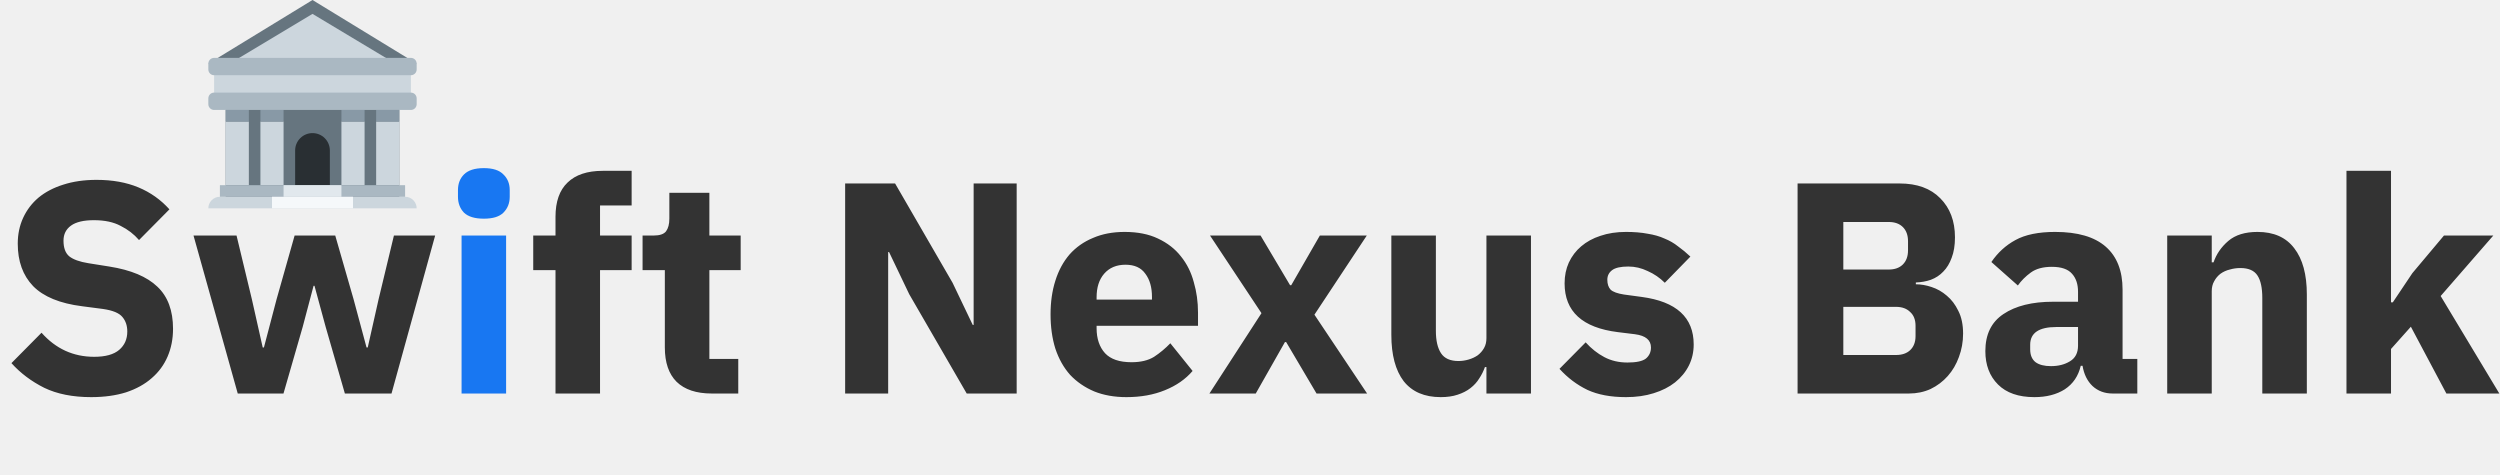
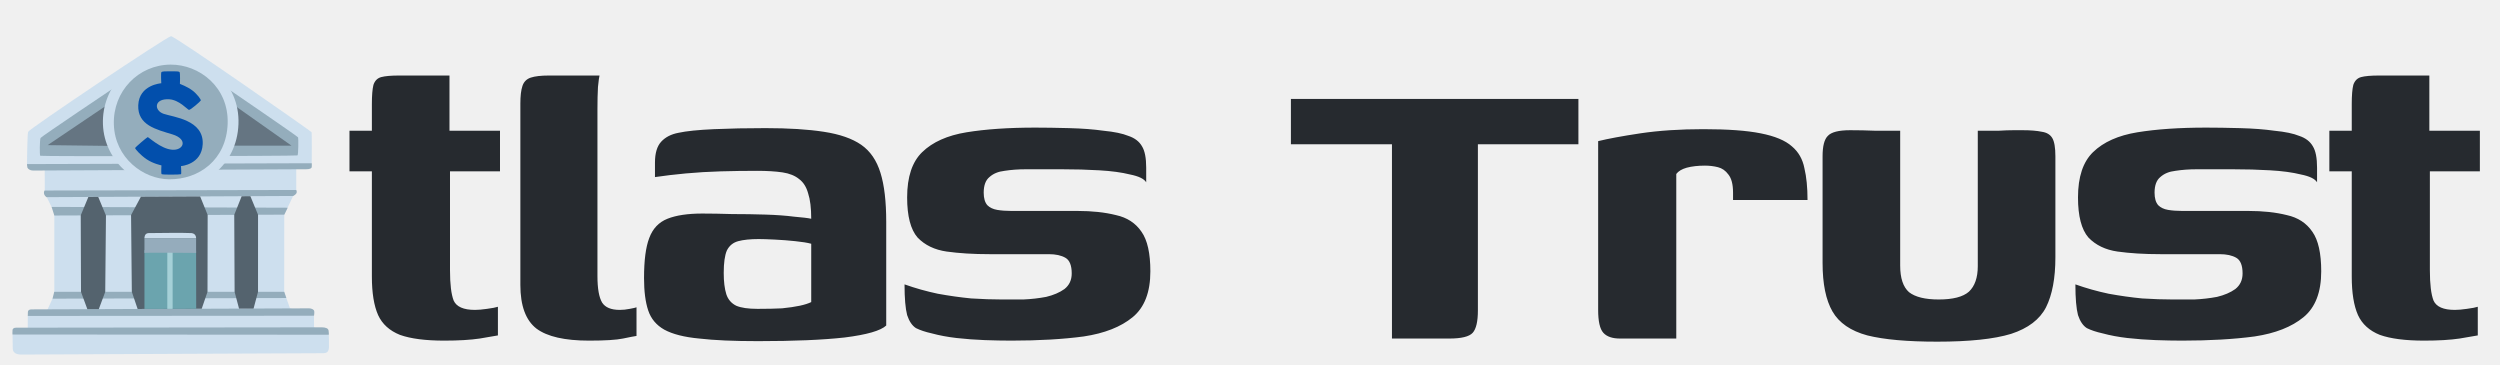
- <svg xmlns="http://www.w3.org/2000/svg" width="216" height="41" viewBox="0 0 216 41" fill="none">
-   <path d="M7.878 34.312C6.283 34.312 4.931 34.043 3.822 33.506C2.713 32.951 1.768 32.241 0.988 31.374L3.588 28.748C4.819 30.135 6.335 30.828 8.138 30.828C9.109 30.828 9.828 30.629 10.296 30.23C10.764 29.831 10.998 29.303 10.998 28.644C10.998 28.141 10.859 27.725 10.582 27.396C10.305 27.049 9.741 26.815 8.892 26.694L7.098 26.46C5.174 26.217 3.761 25.637 2.86 24.718C1.976 23.799 1.534 22.577 1.534 21.052C1.534 20.237 1.69 19.492 2.002 18.816C2.314 18.14 2.756 17.559 3.328 17.074C3.917 16.589 4.628 16.216 5.46 15.956C6.309 15.679 7.271 15.54 8.346 15.54C9.715 15.54 10.92 15.757 11.96 16.19C13 16.623 13.893 17.256 14.638 18.088L12.012 20.74C11.579 20.237 11.05 19.83 10.426 19.518C9.819 19.189 9.048 19.024 8.112 19.024C7.228 19.024 6.569 19.18 6.136 19.492C5.703 19.804 5.486 20.237 5.486 20.792C5.486 21.416 5.651 21.867 5.98 22.144C6.327 22.421 6.881 22.621 7.644 22.742L9.438 23.028C11.31 23.323 12.697 23.903 13.598 24.77C14.499 25.619 14.95 26.833 14.95 28.41C14.95 29.277 14.794 30.074 14.482 30.802C14.17 31.53 13.711 32.154 13.104 32.674C12.515 33.194 11.778 33.601 10.894 33.896C10.01 34.173 9.005 34.312 7.878 34.312ZM16.719 20.35H20.437L21.763 25.862L22.699 30.022H22.803L23.895 25.862L25.455 20.35H28.965L30.551 25.862L31.669 30.022H31.773L32.709 25.862L34.035 20.35H37.597L33.827 34H29.797L28.133 28.228L27.171 24.692H27.093L26.157 28.228L24.493 34H20.541L16.719 20.35ZM47.995 23.34H46.071V20.35H47.995V18.738C47.995 17.421 48.342 16.433 49.035 15.774C49.729 15.098 50.743 14.76 52.077 14.76H54.573V17.75H51.843V20.35H54.573V23.34H51.843V34H47.995V23.34ZM61.498 34C60.163 34 59.149 33.662 58.456 32.986C57.78 32.31 57.442 31.322 57.442 30.022V23.34H55.518V20.35H56.48C57 20.35 57.355 20.229 57.546 19.986C57.737 19.726 57.832 19.362 57.832 18.894V16.658H61.29V20.35H63.994V23.34H61.29V31.01H63.786V34H61.498ZM78.558 25.42L76.816 21.78H76.738V34H73.02V15.852H77.336L82.302 24.432L84.044 28.072H84.122V15.852H87.84V34H83.524L78.558 25.42ZM97.32 34.312C96.28 34.312 95.353 34.147 94.538 33.818C93.723 33.471 93.03 32.995 92.458 32.388C91.903 31.764 91.479 31.01 91.184 30.126C90.907 29.242 90.768 28.254 90.768 27.162C90.768 26.087 90.907 25.117 91.184 24.25C91.461 23.366 91.869 22.612 92.406 21.988C92.961 21.364 93.637 20.887 94.434 20.558C95.231 20.211 96.141 20.038 97.164 20.038C98.291 20.038 99.253 20.229 100.05 20.61C100.865 20.991 101.523 21.503 102.026 22.144C102.546 22.785 102.919 23.531 103.144 24.38C103.387 25.212 103.508 26.087 103.508 27.006V28.15H94.746V28.358C94.746 29.259 94.989 29.979 95.474 30.516C95.959 31.036 96.722 31.296 97.762 31.296C98.559 31.296 99.209 31.14 99.712 30.828C100.215 30.499 100.683 30.109 101.116 29.658L103.04 32.05C102.433 32.761 101.636 33.315 100.648 33.714C99.677 34.113 98.568 34.312 97.32 34.312ZM97.242 22.872C96.462 22.872 95.847 23.132 95.396 23.652C94.963 24.155 94.746 24.831 94.746 25.68V25.888H99.53V25.654C99.53 24.822 99.339 24.155 98.958 23.652C98.594 23.132 98.022 22.872 97.242 22.872ZM104.493 34L108.991 27.058L104.545 20.35H108.913L111.461 24.64H111.565L114.035 20.35H118.091L113.567 27.188L118.117 34H113.749L111.123 29.554H111.019L108.497 34H104.493ZM128.428 31.712H128.298C128.177 32.059 128.012 32.388 127.804 32.7C127.614 33.012 127.362 33.289 127.05 33.532C126.738 33.775 126.366 33.965 125.932 34.104C125.516 34.243 125.031 34.312 124.476 34.312C123.072 34.312 122.006 33.853 121.278 32.934C120.568 31.998 120.212 30.663 120.212 28.93V20.35H124.06V28.592C124.06 29.424 124.208 30.065 124.502 30.516C124.797 30.967 125.3 31.192 126.01 31.192C126.305 31.192 126.6 31.149 126.894 31.062C127.189 30.975 127.449 30.854 127.674 30.698C127.9 30.525 128.082 30.317 128.22 30.074C128.359 29.831 128.428 29.545 128.428 29.216V20.35H132.276V34H128.428V31.712ZM140.485 34.312C139.167 34.312 138.058 34.104 137.157 33.688C136.255 33.255 135.449 32.648 134.739 31.868L137.001 29.58C137.486 30.117 138.023 30.542 138.613 30.854C139.202 31.166 139.869 31.322 140.615 31.322C141.377 31.322 141.906 31.209 142.201 30.984C142.495 30.741 142.643 30.421 142.643 30.022C142.643 29.381 142.183 28.999 141.265 28.878L139.783 28.696C136.715 28.315 135.181 26.911 135.181 24.484C135.181 23.825 135.302 23.227 135.545 22.69C135.805 22.135 136.16 21.667 136.611 21.286C137.079 20.887 137.633 20.584 138.275 20.376C138.933 20.151 139.67 20.038 140.485 20.038C141.195 20.038 141.819 20.09 142.357 20.194C142.911 20.281 143.397 20.419 143.813 20.61C144.246 20.783 144.636 21.009 144.983 21.286C145.347 21.546 145.702 21.841 146.049 22.17L143.839 24.432C143.405 23.999 142.911 23.661 142.357 23.418C141.819 23.158 141.265 23.028 140.693 23.028C140.034 23.028 139.566 23.132 139.289 23.34C139.011 23.548 138.873 23.825 138.873 24.172C138.873 24.536 138.968 24.822 139.159 25.03C139.367 25.221 139.748 25.359 140.303 25.446L141.837 25.654C144.835 26.053 146.335 27.422 146.335 29.762C146.335 30.421 146.196 31.027 145.919 31.582C145.641 32.137 145.243 32.622 144.723 33.038C144.22 33.437 143.605 33.749 142.877 33.974C142.166 34.199 141.369 34.312 140.485 34.312ZM155.311 15.852H164.125C165.633 15.852 166.803 16.277 167.635 17.126C168.484 17.975 168.909 19.102 168.909 20.506C168.909 21.199 168.813 21.789 168.623 22.274C168.449 22.759 168.207 23.158 167.895 23.47C167.6 23.782 167.245 24.016 166.829 24.172C166.43 24.311 165.997 24.389 165.529 24.406V24.562C165.962 24.562 166.413 24.64 166.881 24.796C167.366 24.952 167.808 25.203 168.207 25.55C168.605 25.879 168.935 26.313 169.195 26.85C169.472 27.387 169.611 28.046 169.611 28.826C169.611 29.537 169.489 30.213 169.247 30.854C169.021 31.478 168.701 32.024 168.285 32.492C167.869 32.96 167.375 33.333 166.803 33.61C166.231 33.87 165.607 34 164.931 34H155.311V15.852ZM159.263 30.672H163.813C164.333 30.672 164.74 30.533 165.035 30.256C165.347 29.961 165.503 29.554 165.503 29.034V28.15C165.503 27.63 165.347 27.231 165.035 26.954C164.74 26.659 164.333 26.512 163.813 26.512H159.263V30.672ZM159.263 23.288H163.189C163.709 23.288 164.116 23.141 164.411 22.846C164.705 22.551 164.853 22.144 164.853 21.624V20.844C164.853 20.324 164.705 19.917 164.411 19.622C164.116 19.327 163.709 19.18 163.189 19.18H159.263V23.288ZM182.532 34C181.839 34 181.258 33.783 180.79 33.35C180.34 32.917 180.054 32.336 179.932 31.608H179.776C179.568 32.492 179.109 33.168 178.398 33.636C177.688 34.087 176.812 34.312 175.772 34.312C174.403 34.312 173.354 33.948 172.626 33.22C171.898 32.492 171.534 31.53 171.534 30.334C171.534 28.895 172.054 27.829 173.094 27.136C174.152 26.425 175.582 26.07 177.384 26.07H179.542V25.212C179.542 24.553 179.369 24.033 179.022 23.652C178.676 23.253 178.095 23.054 177.28 23.054C176.518 23.054 175.911 23.219 175.46 23.548C175.01 23.877 174.637 24.25 174.342 24.666L172.054 22.638C172.609 21.823 173.302 21.191 174.134 20.74C174.984 20.272 176.128 20.038 177.566 20.038C179.508 20.038 180.964 20.463 181.934 21.312C182.905 22.161 183.39 23.401 183.39 25.03V31.01H184.664V34H182.532ZM177.202 31.634C177.844 31.634 178.39 31.495 178.84 31.218C179.308 30.941 179.542 30.49 179.542 29.866V28.254H177.67C176.162 28.254 175.408 28.765 175.408 29.788V30.178C175.408 30.681 175.564 31.053 175.876 31.296C176.188 31.521 176.63 31.634 177.202 31.634ZM187.247 34V20.35H191.095V22.664H191.251C191.494 21.953 191.918 21.338 192.525 20.818C193.132 20.298 193.972 20.038 195.047 20.038C196.451 20.038 197.508 20.506 198.219 21.442C198.947 22.378 199.311 23.713 199.311 25.446V34H195.463V25.758C195.463 24.874 195.324 24.224 195.047 23.808C194.77 23.375 194.276 23.158 193.565 23.158C193.253 23.158 192.95 23.201 192.655 23.288C192.36 23.357 192.092 23.479 191.849 23.652C191.624 23.825 191.442 24.042 191.303 24.302C191.164 24.545 191.095 24.831 191.095 25.16V34H187.247ZM202.735 14.76H206.583V26.122H206.739L208.429 23.6L211.159 20.35H215.423L210.873 25.576L215.943 34H211.367L208.299 28.228L206.583 30.152V34H202.735V14.76Z" fill="#333333" />
-   <path d="M41.804 18.894C41.024 18.894 40.452 18.721 40.088 18.374C39.741 18.01 39.568 17.551 39.568 16.996V16.424C39.568 15.869 39.741 15.419 40.088 15.072C40.452 14.708 41.024 14.526 41.804 14.526C42.584 14.526 43.147 14.708 43.494 15.072C43.858 15.419 44.04 15.869 44.04 16.424V16.996C44.04 17.551 43.858 18.01 43.494 18.374C43.147 18.721 42.584 18.894 41.804 18.894ZM39.88 20.35H43.728V34H39.88V20.35Z" fill="#1877F2" />
-   <g clip-path="url(#clip0_695_5495)">
-     <path d="M19.5 8H34.5V17H19.5V8Z" fill="#66757F" />
-     <path d="M19 17H35C35.265 17 35.52 17.105 35.707 17.293C35.895 17.48 36 17.735 36 18H18C18 17.735 18.105 17.48 18.293 17.293C18.48 17.105 18.735 17 19 17Z" fill="#CCD6DD" />
-     <path d="M27 11.5C26.602 11.5 26.221 11.658 25.939 11.939C25.658 12.221 25.5 12.602 25.5 13V16H28.5V13C28.5 12.602 28.342 12.221 28.061 11.939C27.779 11.658 27.398 11.5 27 11.5Z" fill="#292F33" />
-     <path d="M19.5 10.5H21.5V16H19.5V10.5ZM22.5 10.5H24.5V16H22.5V10.5ZM32.5 10.5H34.5V16H32.5V10.5ZM29.5 10.5H31.5V16H29.5V10.5Z" fill="#CCD6DD" />
-     <path d="M19 16H35V17H19V16Z" fill="#AAB8C2" />
-     <path d="M36 5.5L27 0L18 5.5H36Z" fill="#66757F" />
-     <path d="M27 1.2L19 6V8H35V6L27 1.2Z" fill="#CCD6DD" />
-     <path d="M19.5 9.5H21.5V10.5H19.5V9.5ZM22.5 9.5H24.5V10.5H22.5V9.5ZM29.5 9.5H31.5V10.5H29.5V9.5ZM32.5 9.5H34.5V10.5H32.5V9.5Z" fill="#8899A6" />
-     <path d="M18.5 6H35.5V8.5H18.5V6Z" fill="#CCD6DD" />
-     <path d="M36 6C36 6.133 35.947 6.26 35.854 6.354C35.76 6.447 35.633 6.5 35.5 6.5H18.5C18.367 6.5 18.24 6.447 18.146 6.354C18.053 6.26 18 6.133 18 6V5.5C18 5.367 18.053 5.24 18.146 5.146C18.24 5.053 18.367 5 18.5 5H35.5C35.633 5 35.76 5.053 35.854 5.146C35.947 5.24 36 5.367 36 5.5V6ZM36 9C36 9.133 35.947 9.26 35.854 9.354C35.76 9.447 35.633 9.5 35.5 9.5H18.5C18.367 9.5 18.24 9.447 18.146 9.354C18.053 9.26 18 9.133 18 9V8.5C18 8.367 18.053 8.24 18.146 8.146C18.24 8.053 18.367 8 18.5 8H35.5C35.633 8 35.76 8.053 35.854 8.146C35.947 8.24 36 8.367 36 8.5V9Z" fill="#AAB8C2" />
-     <path d="M24.5 16H29.5V17H24.5V16Z" fill="#E1E8ED" />
-     <path d="M23.5 17H30.5V18H23.5V17Z" fill="#F5F8FA" />
+ <svg xmlns="http://www.w3.org/2000/svg" width="96" height="14" viewBox="0 0 96 14" fill="none">
+   <path d="M17.06 13.08C16.34 13.08 15.773 13.007 15.36 12.86C14.96 12.7 14.68 12.447 14.52 12.1C14.36 11.74 14.28 11.247 14.28 10.62V6.58H13.42V5.02H14.28V4C14.28 3.667 14.3 3.42 14.34 3.26C14.393 3.1 14.493 3 14.64 2.96C14.787 2.92 15.02 2.9 15.34 2.9H17.26C17.26 2.953 17.26 3.02 17.26 3.1C17.26 3.18 17.26 3.28 17.26 3.4V5.02H19.2V6.58H17.28V10.38C17.28 10.913 17.327 11.3 17.42 11.54C17.527 11.78 17.8 11.9 18.24 11.9C18.36 11.9 18.513 11.887 18.7 11.86C18.9 11.833 19.04 11.807 19.12 11.78V12.88C19.027 12.893 18.793 12.933 18.42 13C18.06 13.053 17.607 13.08 17.06 13.08ZM22.622 13.08C21.688 13.08 21.015 12.927 20.602 12.62C20.188 12.3 19.982 11.74 19.982 10.94V3.98C19.982 3.687 20.008 3.46 20.062 3.3C20.115 3.14 20.222 3.033 20.382 2.98C20.542 2.927 20.775 2.9 21.082 2.9H23.022C23.008 2.94 22.988 3.087 22.962 3.34C22.948 3.593 22.942 3.873 22.942 4.18V10.6C22.942 11.08 23.002 11.42 23.122 11.62C23.242 11.807 23.468 11.9 23.802 11.9C23.922 11.9 24.048 11.887 24.182 11.86C24.328 11.833 24.415 11.813 24.442 11.8V12.9C24.348 12.913 24.175 12.947 23.922 13C23.668 13.053 23.235 13.08 22.622 13.08ZM29.111 13.1C28.177 13.1 27.424 13.067 26.851 13C26.277 12.947 25.831 12.833 25.511 12.66C25.204 12.487 24.997 12.24 24.891 11.92C24.784 11.6 24.731 11.187 24.731 10.68C24.731 10 24.797 9.487 24.931 9.14C25.064 8.78 25.297 8.533 25.631 8.4C25.964 8.267 26.411 8.2 26.971 8.2C27.304 8.2 27.684 8.207 28.111 8.22C28.551 8.22 28.977 8.227 29.391 8.24C29.817 8.253 30.184 8.28 30.491 8.32C30.811 8.347 31.031 8.373 31.151 8.4C31.151 7.987 31.111 7.66 31.031 7.42C30.964 7.18 30.851 7 30.691 6.88C30.531 6.747 30.317 6.66 30.051 6.62C29.784 6.58 29.457 6.56 29.071 6.56C28.604 6.56 28.137 6.567 27.671 6.58C27.217 6.593 26.771 6.62 26.331 6.66C25.904 6.7 25.511 6.747 25.151 6.8V6.24C25.151 5.88 25.231 5.613 25.391 5.44C25.551 5.267 25.771 5.153 26.051 5.1C26.357 5.033 26.811 4.987 27.411 4.96C28.024 4.933 28.684 4.92 29.391 4.92C30.284 4.92 31.031 4.967 31.631 5.06C32.244 5.153 32.724 5.32 33.071 5.56C33.417 5.8 33.664 6.16 33.811 6.64C33.957 7.107 34.031 7.733 34.031 8.52V12.5C33.817 12.7 33.284 12.853 32.431 12.96C31.591 13.053 30.484 13.1 29.111 13.1ZM29.091 11.86C29.464 11.86 29.777 11.853 30.031 11.84C30.297 11.813 30.524 11.78 30.711 11.74C30.897 11.7 31.044 11.653 31.151 11.6V9.36C31.004 9.32 30.797 9.287 30.531 9.26C30.277 9.233 30.017 9.213 29.751 9.2C29.484 9.187 29.277 9.18 29.131 9.18C28.811 9.18 28.551 9.207 28.351 9.26C28.151 9.313 28.004 9.433 27.911 9.62C27.831 9.807 27.791 10.093 27.791 10.48C27.791 10.813 27.824 11.087 27.891 11.3C27.957 11.5 28.084 11.647 28.271 11.74C28.457 11.82 28.731 11.86 29.091 11.86ZM38.834 13.08C38.514 13.08 38.174 13.073 37.814 13.06C37.454 13.047 37.094 13.02 36.734 12.98C36.388 12.94 36.068 12.88 35.774 12.8C35.534 12.747 35.334 12.68 35.174 12.6C35.028 12.507 34.914 12.34 34.834 12.1C34.768 11.847 34.734 11.453 34.734 10.92C35.148 11.067 35.574 11.187 36.014 11.28C36.454 11.36 36.881 11.42 37.294 11.46C37.721 11.487 38.114 11.5 38.474 11.5C38.728 11.5 39.001 11.5 39.294 11.5C39.601 11.487 39.894 11.453 40.174 11.4C40.454 11.333 40.688 11.233 40.874 11.1C41.061 10.953 41.154 10.753 41.154 10.5C41.154 10.193 41.074 9.993 40.914 9.9C40.754 9.807 40.541 9.76 40.274 9.76H37.994C37.381 9.76 36.834 9.727 36.354 9.66C35.888 9.593 35.514 9.413 35.234 9.12C34.968 8.813 34.834 8.3 34.834 7.58C34.834 6.793 35.028 6.213 35.414 5.84C35.814 5.453 36.381 5.2 37.114 5.08C37.848 4.96 38.728 4.9 39.754 4.9C40.128 4.9 40.561 4.907 41.054 4.92C41.561 4.933 42.001 4.967 42.374 5.02C42.788 5.06 43.108 5.127 43.334 5.22C43.574 5.3 43.748 5.433 43.854 5.62C43.961 5.793 44.014 6.067 44.014 6.44V7C43.934 6.867 43.728 6.767 43.394 6.7C43.074 6.62 42.681 6.567 42.214 6.54C41.761 6.513 41.281 6.5 40.774 6.5C40.281 6.5 39.821 6.5 39.394 6.5C39.101 6.5 38.828 6.52 38.574 6.56C38.334 6.587 38.141 6.667 37.994 6.8C37.848 6.92 37.774 7.12 37.774 7.4C37.774 7.613 37.821 7.773 37.914 7.88C38.008 7.973 38.134 8.033 38.294 8.06C38.454 8.087 38.634 8.1 38.834 8.1H41.374C41.934 8.1 42.428 8.153 42.854 8.26C43.281 8.353 43.608 8.567 43.834 8.9C44.061 9.22 44.174 9.727 44.174 10.42C44.174 11.22 43.948 11.807 43.494 12.18C43.041 12.553 42.414 12.8 41.614 12.92C40.814 13.027 39.888 13.08 38.834 13.08ZM49.571 3.8H60.611V5.54H56.751V11.92C56.751 12.347 56.684 12.633 56.551 12.78C56.418 12.927 56.118 13 55.651 13H53.451V5.54H49.571V3.8ZM64.369 13H62.209C61.915 13 61.702 12.927 61.569 12.78C61.435 12.633 61.369 12.34 61.369 11.9V5.42C61.742 5.327 62.282 5.227 62.989 5.12C63.709 5.013 64.515 4.96 65.409 4.96C66.342 4.96 67.075 5.013 67.609 5.12C68.155 5.227 68.555 5.393 68.809 5.62C69.062 5.833 69.222 6.113 69.289 6.46C69.369 6.793 69.409 7.2 69.409 7.68H66.549V7.4C66.549 7.08 66.489 6.847 66.369 6.7C66.262 6.553 66.129 6.46 65.969 6.42C65.809 6.38 65.642 6.36 65.469 6.36C65.202 6.36 64.969 6.387 64.769 6.44C64.582 6.493 64.449 6.573 64.369 6.68V13ZM72.967 5.02V10.2C72.967 10.68 73.08 11.02 73.307 11.22C73.547 11.407 73.927 11.5 74.447 11.5C74.993 11.5 75.38 11.4 75.607 11.2C75.833 10.987 75.947 10.66 75.947 10.22V5.02C75.96 5.02 76.047 5.02 76.207 5.02C76.367 5.02 76.547 5.02 76.747 5.02C76.96 5.007 77.153 5 77.327 5C77.513 5 77.627 5 77.667 5C77.973 5 78.22 5.02 78.407 5.06C78.593 5.087 78.727 5.167 78.807 5.3C78.887 5.433 78.927 5.667 78.927 6V9.88C78.927 10.68 78.807 11.32 78.567 11.8C78.327 12.267 77.88 12.607 77.227 12.82C76.573 13.02 75.627 13.12 74.387 13.12C73.24 13.12 72.347 13.04 71.707 12.88C71.067 12.707 70.62 12.4 70.367 11.96C70.113 11.52 69.987 10.9 69.987 10.1V6C69.987 5.613 70.053 5.353 70.187 5.22C70.32 5.073 70.607 5 71.047 5C71.367 5 71.687 5.007 72.007 5.02C72.327 5.02 72.647 5.02 72.967 5.02ZM83.795 13.08C83.475 13.08 83.135 13.073 82.775 13.06C82.415 13.047 82.055 13.02 81.695 12.98C81.349 12.94 81.029 12.88 80.735 12.8C80.495 12.747 80.295 12.68 80.135 12.6C79.989 12.507 79.875 12.34 79.795 12.1C79.729 11.847 79.695 11.453 79.695 10.92C80.109 11.067 80.535 11.187 80.975 11.28C81.415 11.36 81.842 11.42 82.255 11.46C82.682 11.487 83.075 11.5 83.435 11.5C83.689 11.5 83.962 11.5 84.255 11.5C84.562 11.487 84.855 11.453 85.135 11.4C85.415 11.333 85.649 11.233 85.835 11.1C86.022 10.953 86.115 10.753 86.115 10.5C86.115 10.193 86.035 9.993 85.875 9.9C85.715 9.807 85.502 9.76 85.235 9.76H82.955C82.342 9.76 81.795 9.727 81.315 9.66C80.849 9.593 80.475 9.413 80.195 9.12C79.929 8.813 79.795 8.3 79.795 7.58C79.795 6.793 79.989 6.213 80.375 5.84C80.775 5.453 81.342 5.2 82.075 5.08C82.809 4.96 83.689 4.9 84.715 4.9C85.089 4.9 85.522 4.907 86.015 4.92C86.522 4.933 86.962 4.967 87.335 5.02C87.749 5.06 88.069 5.127 88.295 5.22C88.535 5.3 88.709 5.433 88.815 5.62C88.922 5.793 88.975 6.067 88.975 6.44V7C88.895 6.867 88.689 6.767 88.355 6.7C88.035 6.62 87.642 6.567 87.175 6.54C86.722 6.513 86.242 6.5 85.735 6.5C85.242 6.5 84.782 6.5 84.355 6.5C84.062 6.5 83.789 6.52 83.535 6.56C83.295 6.587 83.102 6.667 82.955 6.8C82.809 6.92 82.735 7.12 82.735 7.4C82.735 7.613 82.782 7.773 82.875 7.88C82.969 7.973 83.095 8.033 83.255 8.06C83.415 8.087 83.595 8.1 83.795 8.1H86.335C86.895 8.1 87.389 8.153 87.815 8.26C88.242 8.353 88.569 8.567 88.795 8.9C89.022 9.22 89.135 9.727 89.135 10.42C89.135 11.22 88.909 11.807 88.455 12.18C88.002 12.553 87.375 12.8 86.575 12.92C85.775 13.027 84.849 13.08 83.795 13.08ZM93.087 13.08C92.367 13.08 91.801 13.007 91.387 12.86C90.987 12.7 90.707 12.447 90.547 12.1C90.387 11.74 90.307 11.247 90.307 10.62V6.58H89.447V5.02H90.307V4C90.307 3.667 90.327 3.42 90.367 3.26C90.421 3.1 90.521 3 90.667 2.96C90.814 2.92 91.047 2.9 91.367 2.9H93.287C93.287 2.953 93.287 3.02 93.287 3.1C93.287 3.18 93.287 3.28 93.287 3.4V5.02H95.227V6.58H93.307V10.38C93.307 10.913 93.354 11.3 93.447 11.54C93.554 11.78 93.827 11.9 94.267 11.9C94.387 11.9 94.541 11.887 94.727 11.86C94.927 11.833 95.067 11.807 95.147 11.78V12.88C95.054 12.893 94.821 12.933 94.447 13C94.087 13.053 93.634 13.08 93.087 13.08Z" fill="#262A2F" />
+   <g clip-path="url(#clip0_1138_2744)">
+     <path d="M6.565 1.39C6.395 1.411 1.109 4.955 1.079 5.063C1.048 5.171 1.036 6.301 1.036 6.301L1.717 6.517L1.72 7.415L2.085 8.161V11.317L1.813 11.911L1.066 12.131V12.666L0.481 12.843C0.481 12.843 0.49 13.301 0.49 13.378C0.49 13.454 0.515 13.615 0.821 13.615C1.126 13.615 12.284 13.563 12.397 13.563C12.509 13.563 12.626 13.541 12.632 13.339C12.638 13.137 12.626 12.851 12.626 12.851L12.059 12.571L12.057 12.123L11.135 11.839L10.913 11.209L10.916 8.243L11.269 7.497L11.376 7.295V6.493L11.97 6.268C11.97 6.268 11.981 5.107 11.964 5.074C11.949 5.041 6.705 1.374 6.565 1.39Z" fill="#CDDFEE" />
+     <path d="M1.557 5.298C1.525 5.376 1.517 5.953 1.546 5.982C1.574 6.01 11.391 5.995 11.425 5.968C11.458 5.94 11.463 5.313 11.447 5.275C11.431 5.236 8.663 3.346 8.663 3.346L4.384 3.368C4.383 3.368 1.575 5.252 1.557 5.298ZM0.481 12.845C0.472 12.823 0.481 12.717 0.481 12.675C0.481 12.632 0.522 12.583 0.613 12.583C0.705 12.583 12.307 12.567 12.364 12.569C12.507 12.574 12.604 12.605 12.618 12.696C12.632 12.787 12.627 12.854 12.627 12.854L0.481 12.845ZM12.059 12.124L1.067 12.132C1.067 12.132 1.071 12.02 1.071 11.981C1.071 11.942 1.092 11.88 1.223 11.88C1.354 11.88 11.777 11.84 11.867 11.84C11.956 11.84 12.053 11.882 12.066 11.944C12.078 12.005 12.059 12.124 12.059 12.124ZM10.995 11.444L10.914 11.206L2.083 11.204L2.017 11.469L10.995 11.444ZM1.982 7.945L11.047 7.976L10.917 8.243L2.086 8.276L1.982 7.945ZM1.783 7.571C1.783 7.571 1.703 7.513 1.69 7.437C1.677 7.361 1.712 7.316 1.712 7.316L11.377 7.295C11.377 7.295 11.414 7.37 11.382 7.423C11.351 7.477 11.261 7.525 11.261 7.525L1.783 7.571ZM1.036 6.301L11.971 6.268C11.971 6.268 11.978 6.373 11.971 6.416C11.965 6.46 11.908 6.499 11.763 6.499H11.618C11.618 6.499 1.381 6.549 1.268 6.549C1.154 6.549 1.073 6.487 1.053 6.436C1.042 6.402 1.036 6.301 1.036 6.301Z" fill="#94ADBC" />
+     <path d="M1.829 5.573L4.13 4.021L4.284 5.604L1.829 5.573ZM8.892 3.969L11.195 5.594H8.83L8.892 3.969Z" fill="#657582" />
+     <path d="M3.393 7.564L3.772 7.563L4.069 8.275L4.041 11.206L3.794 11.87L3.354 11.871L3.111 11.21L3.1 8.269L3.393 7.564ZM5.41 7.554L5.033 8.259L5.062 11.206L5.285 11.865L7.746 11.855L7.968 11.206L7.974 8.253L7.686 7.543L5.41 7.554ZM9.28 7.536L9.614 7.534L9.909 8.246L9.908 11.207L9.737 11.849L9.179 11.85L9.009 11.207L8.995 8.249L9.28 7.536Z" fill="#54636E" />
+     <path d="M5.547 11.864V9.604L7.53 9.624L7.534 11.858L5.547 11.864Z" fill="#6BA4AE" />
+     <path d="M6.425 9.502L6.424 11.861L6.629 11.86V9.536L6.425 9.502Z" fill="#A5D0D7" />
+     <path d="M5.547 9.712V9.146H7.53V9.712C7.53 9.712 5.565 9.695 5.547 9.712Z" fill="#95ACBC" />
+     <path d="M5.547 9.145H7.53C7.53 9.145 7.538 8.969 7.354 8.951C7.17 8.934 5.82 8.948 5.706 8.951C5.536 8.956 5.547 9.145 5.547 9.145Z" fill="#CCDEED" />
+     <path d="M6.54 2.128C5.068 2.138 3.903 3.302 3.953 4.773C4.003 6.245 5.352 7.28 6.54 7.271C7.786 7.261 9.098 6.37 9.157 4.765C9.217 3.161 7.866 2.119 6.54 2.128Z" fill="#CDDFEE" />
+     <path d="M6.549 2.481C5.317 2.489 4.331 3.5 4.372 4.781C4.413 6.063 5.498 6.876 6.492 6.885C7.638 6.895 8.694 6.145 8.742 4.749C8.791 3.352 7.659 2.474 6.549 2.481Z" fill="#94ADBC" />
+     <path d="M6.193 3.197C6.193 3.197 6.171 2.805 6.198 2.771C6.226 2.738 6.338 2.738 6.554 2.738C6.771 2.738 6.86 2.738 6.893 2.765C6.927 2.793 6.909 3.221 6.909 3.221C6.909 3.221 7.204 3.332 7.388 3.474C7.583 3.624 7.722 3.825 7.711 3.858C7.699 3.892 7.31 4.231 7.255 4.22C7.199 4.208 6.882 3.838 6.504 3.813C5.904 3.775 5.909 4.242 6.282 4.37C6.654 4.498 7.829 4.599 7.784 5.535C7.745 6.322 6.95 6.378 6.95 6.378C6.95 6.378 6.972 6.672 6.95 6.69C6.928 6.707 6.227 6.717 6.204 6.685C6.182 6.652 6.199 6.35 6.199 6.35C6.199 6.35 5.888 6.289 5.632 6.117C5.376 5.944 5.192 5.717 5.187 5.688C5.182 5.661 5.638 5.277 5.67 5.266C5.703 5.255 6.167 5.712 6.605 5.749C7.049 5.788 7.238 5.349 6.621 5.16C6.003 4.971 5.275 4.81 5.309 4.037C5.342 3.252 6.193 3.197 6.193 3.197Z" fill="#024FAC" />
  </g>
  <defs>
-     <clipPath id="clip0_695_5495">
-       <rect width="18" height="18" fill="white" transform="translate(18)" />
+     <clipPath id="clip0_1138_2744">
+       <rect width="13" height="13" fill="white" transform="translate(0 1)" />
    </clipPath>
  </defs>
</svg>
